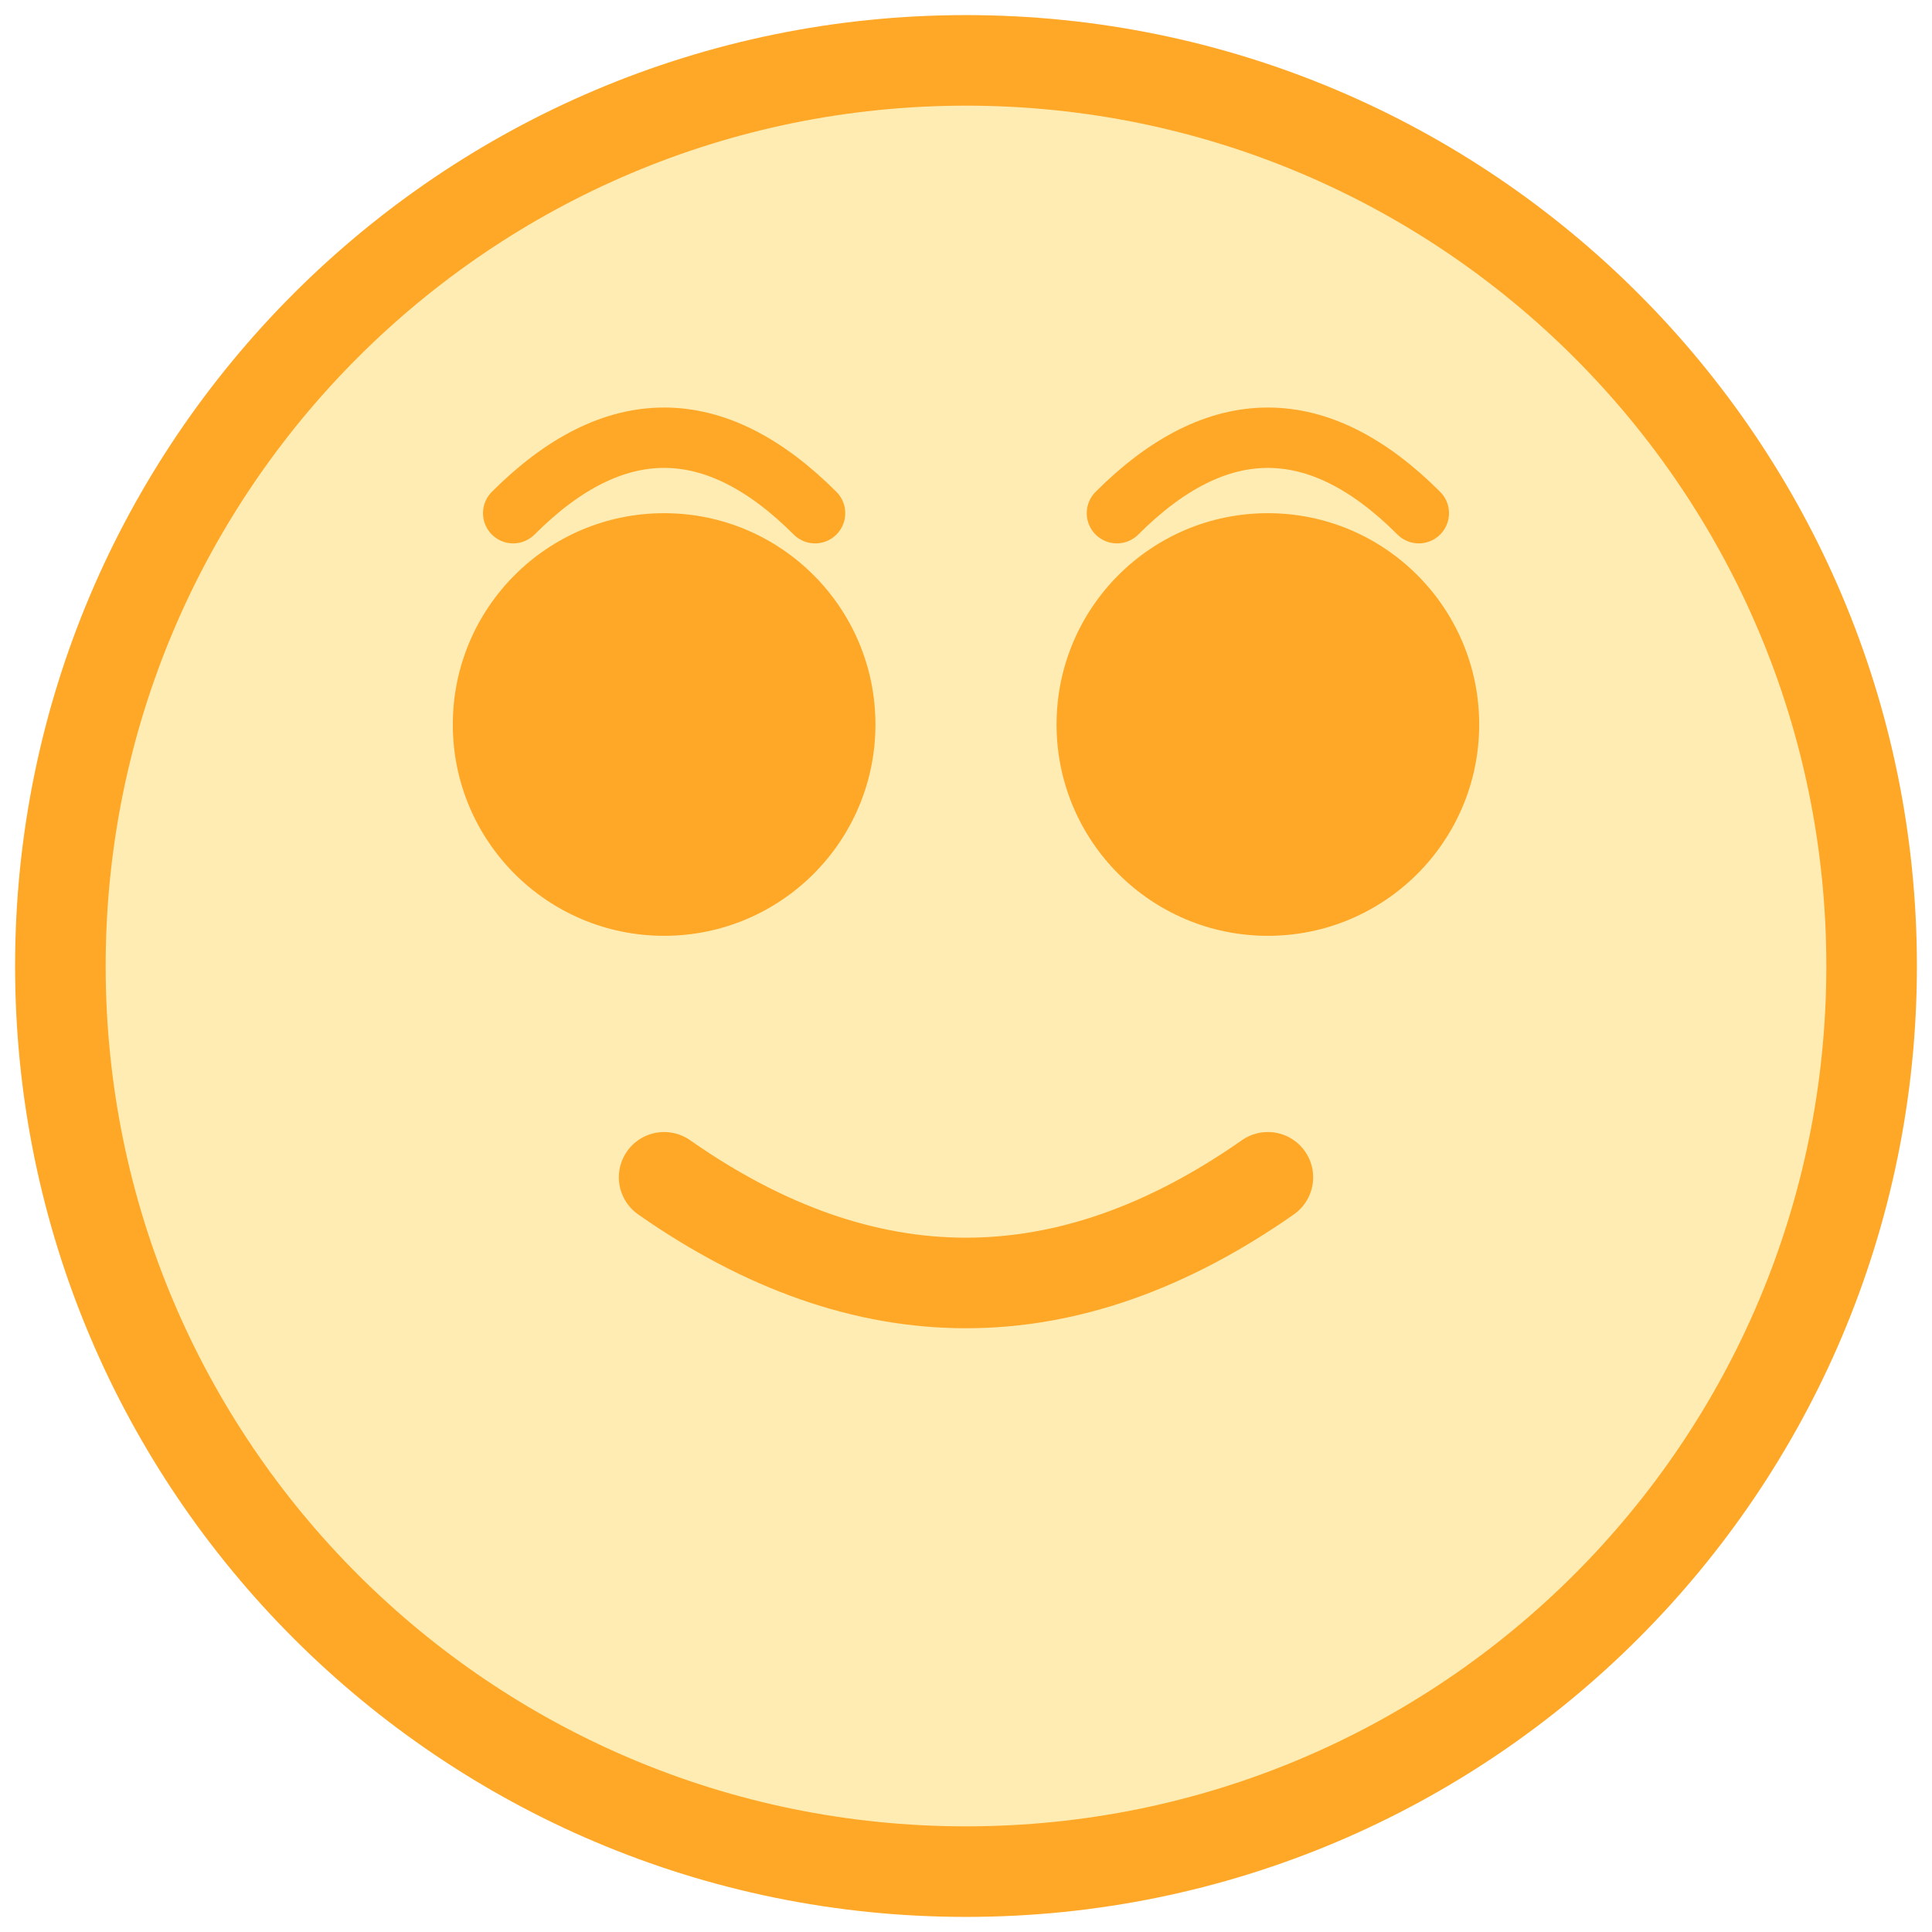
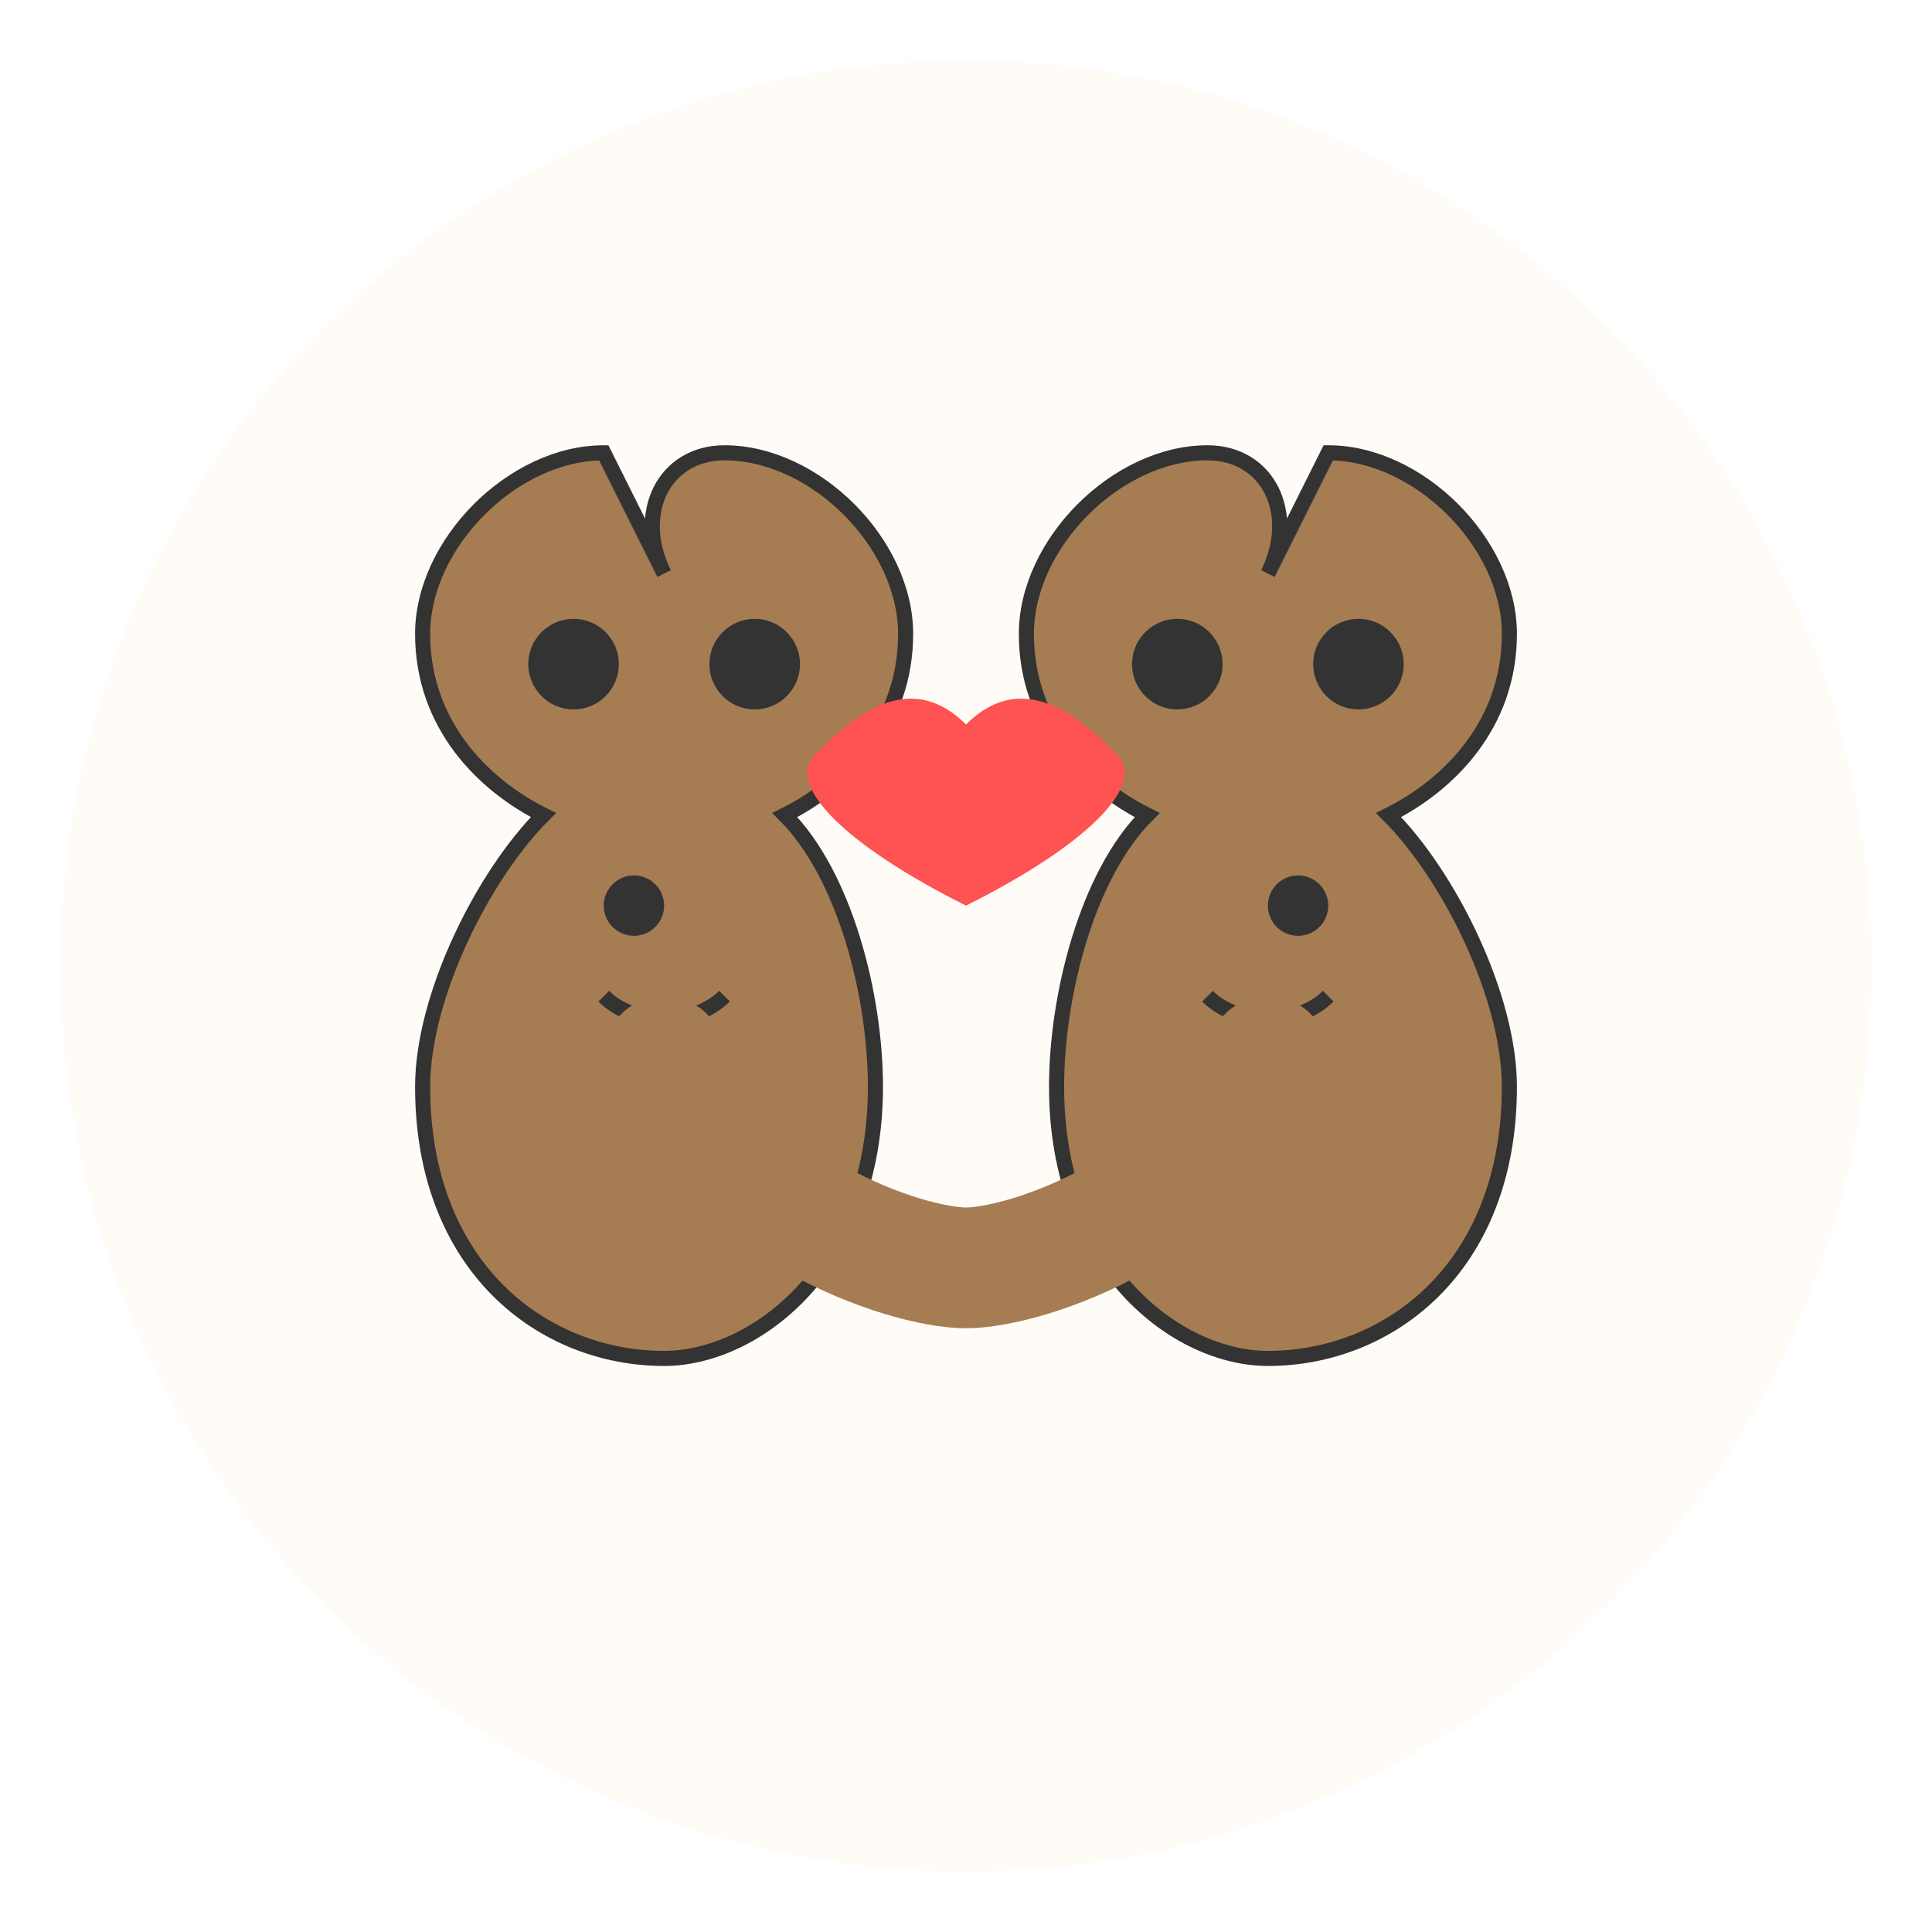
<svg xmlns="http://www.w3.org/2000/svg" width="64" height="64" viewBox="0 0 64 64">
-   <circle cx="32" cy="32" r="30" fill="#FFECB3" stroke="#FFA726" stroke-width="3" />
-   <g transform="translate(12, 14)">
-     <circle cx="10" cy="10" r="7" fill="#FFA726" />
-     <circle cx="30" cy="10" r="7" fill="#FFA726" />
-     <path d="M 10 25 Q 20 32, 30 25" fill="none" stroke="#FFA726" stroke-width="3" stroke-linecap="round" />
-     <path d="M 5 3 Q 10 -2, 15 3" fill="none" stroke="#FFA726" stroke-width="2" stroke-linecap="round" />
-     <path d="M 25 3 Q 30 -2, 35 3" fill="none" stroke="#FFA726" stroke-width="2" stroke-linecap="round" />
+   <g transform="translate(0, 0)">
+     <circle cx="32" cy="32" r="30" fill="#FFF5E6" fill-opacity="0.3" />
+     <path d="M20 15C17 15 14 18 14 21C14 24 16 26 18 27C16 29 14 33 14 36C14 42 18 45 22 45C25 45 29 42 29 36C29 33 28 29 26 27C28 26 30 24 30 21C30 18 27 15 24 15C22 15 21 17 22 19C21 17 20 15 20 15Z" fill="#A67C52" stroke="#333" stroke-width="0.5" />
+     <circle cx="19" cy="22" r="1.5" fill="#333" />
+     <circle cx="25" cy="22" r="1.5" fill="#333" />
+     <circle cx="21" cy="30" r="1" fill="#333" />
+     <path d="M20 33C21 34 23 34 24 33" fill="none" stroke="#333" stroke-width="0.5" />
+     <path d="M44 15C47 15 50 18 50 21C50 24 48 26 46 27C48 29 50 33 50 36C50 42 46 45 42 45C39 45 35 42 35 36C35 33 36 29 38 27C36 26 34 24 34 21C34 18 37 15 40 15C42 15 43 17 42 19C43 17 44 15 44 15Z" fill="#A67C52" stroke="#333" stroke-width="0.5" />
+     <circle cx="45" cy="22" r="1.5" fill="#333" />
+     <circle cx="39" cy="22" r="1.5" fill="#333" />
+     <circle cx="43" cy="30" r="1" fill="#333" />
+     <path d="M44 33C43 34 41 34 40 33" fill="none" stroke="#333" stroke-width="0.5" />
+     <path d="M22 35C24 40 30 42 32 42C34 42 40 40 42 35" fill="none" stroke="#A67C52" stroke-width="4" stroke-linecap="round" />
+     <path d="M32 24C34 22 36 24 37 25C38 26 36 28 32 30C28 28 26 26 27 25C28 24 30 22 32 24Z" fill="#FF5252" />
  </g>
</svg>
